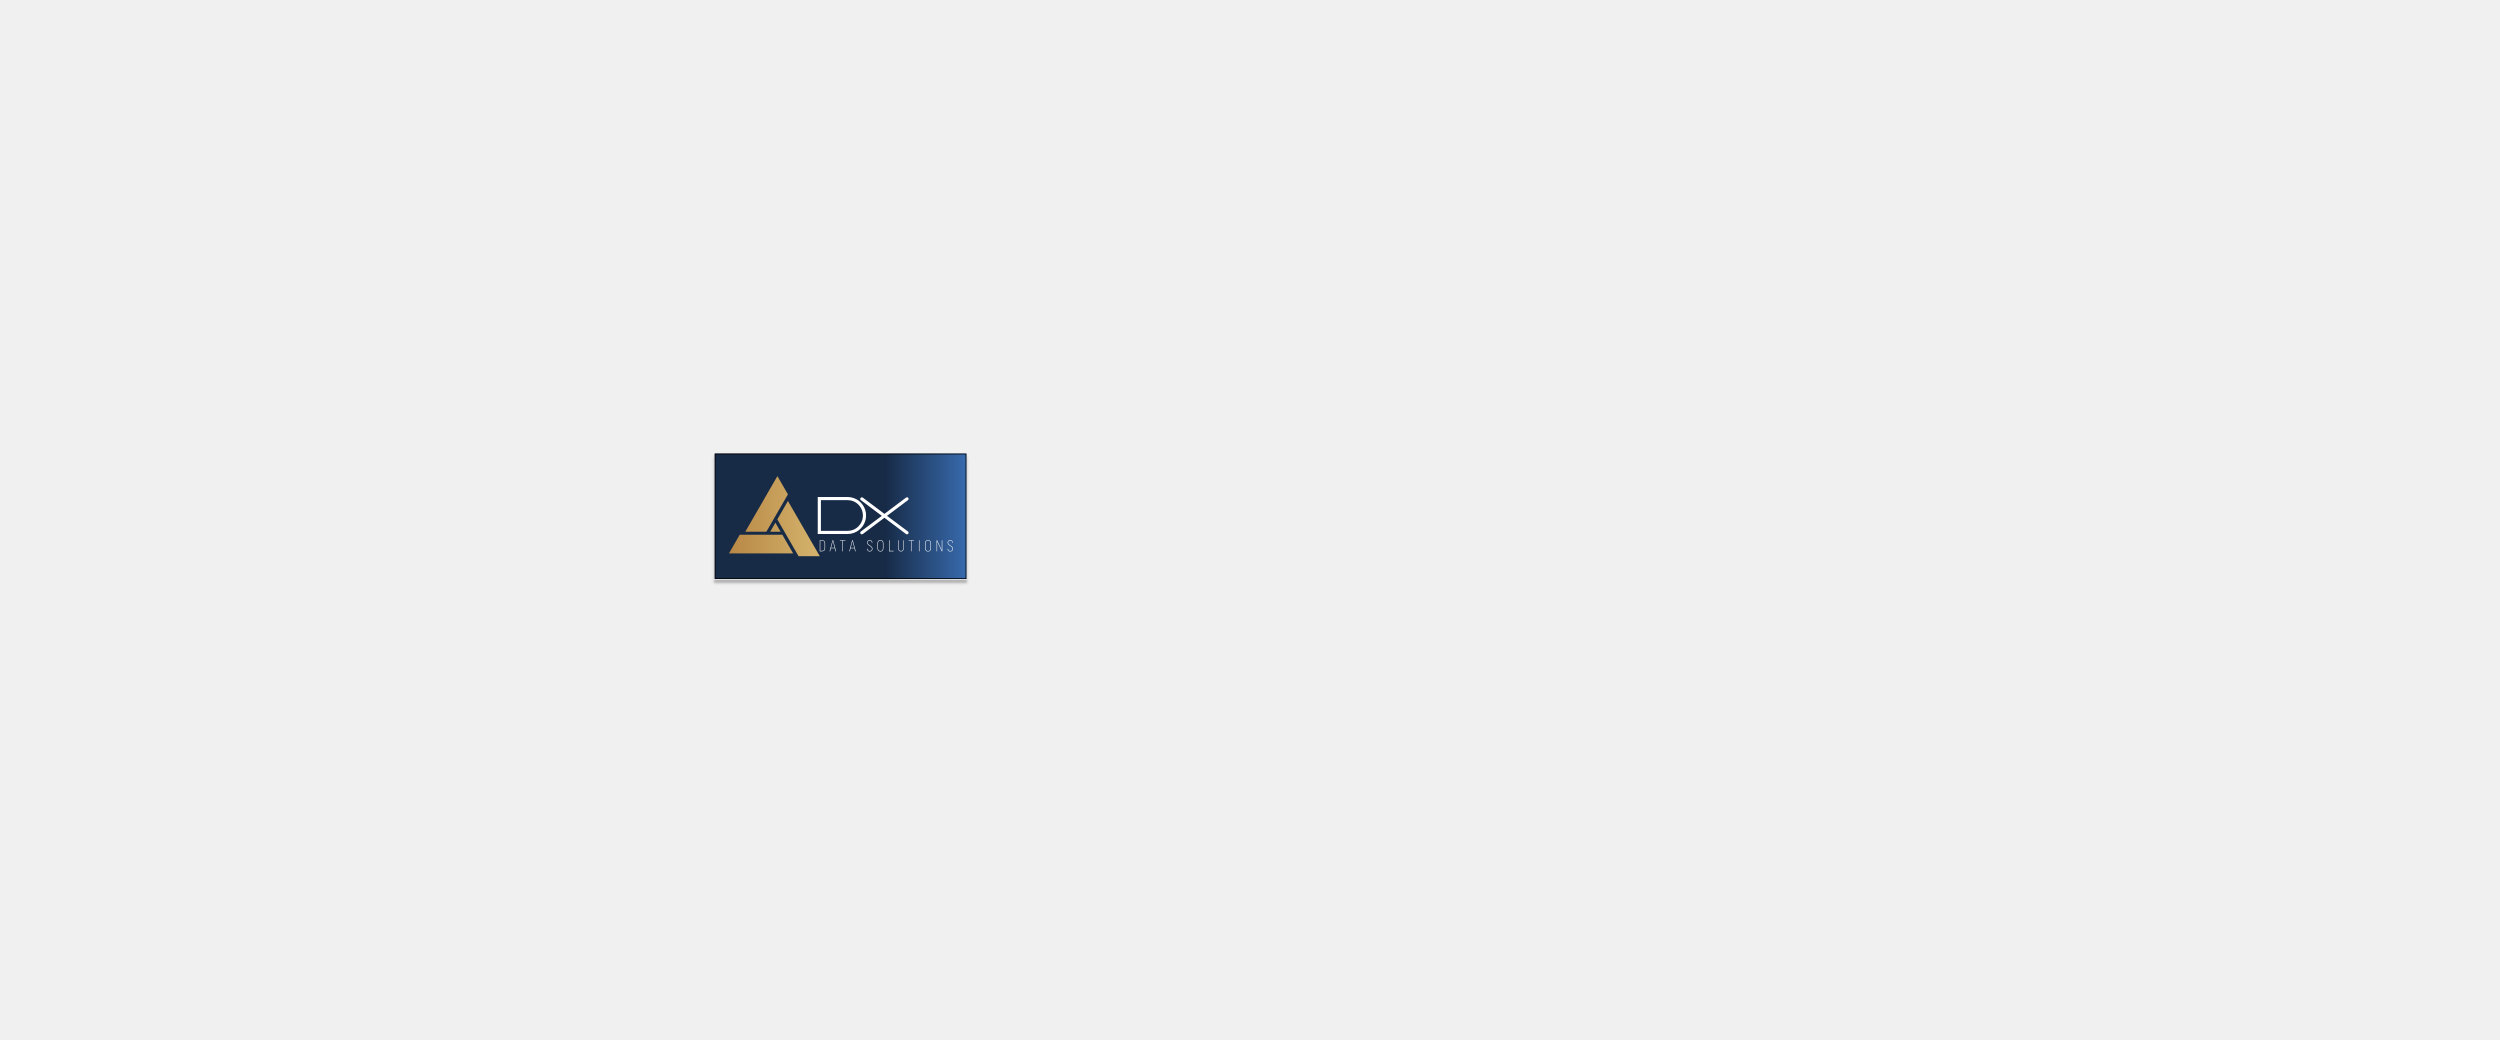
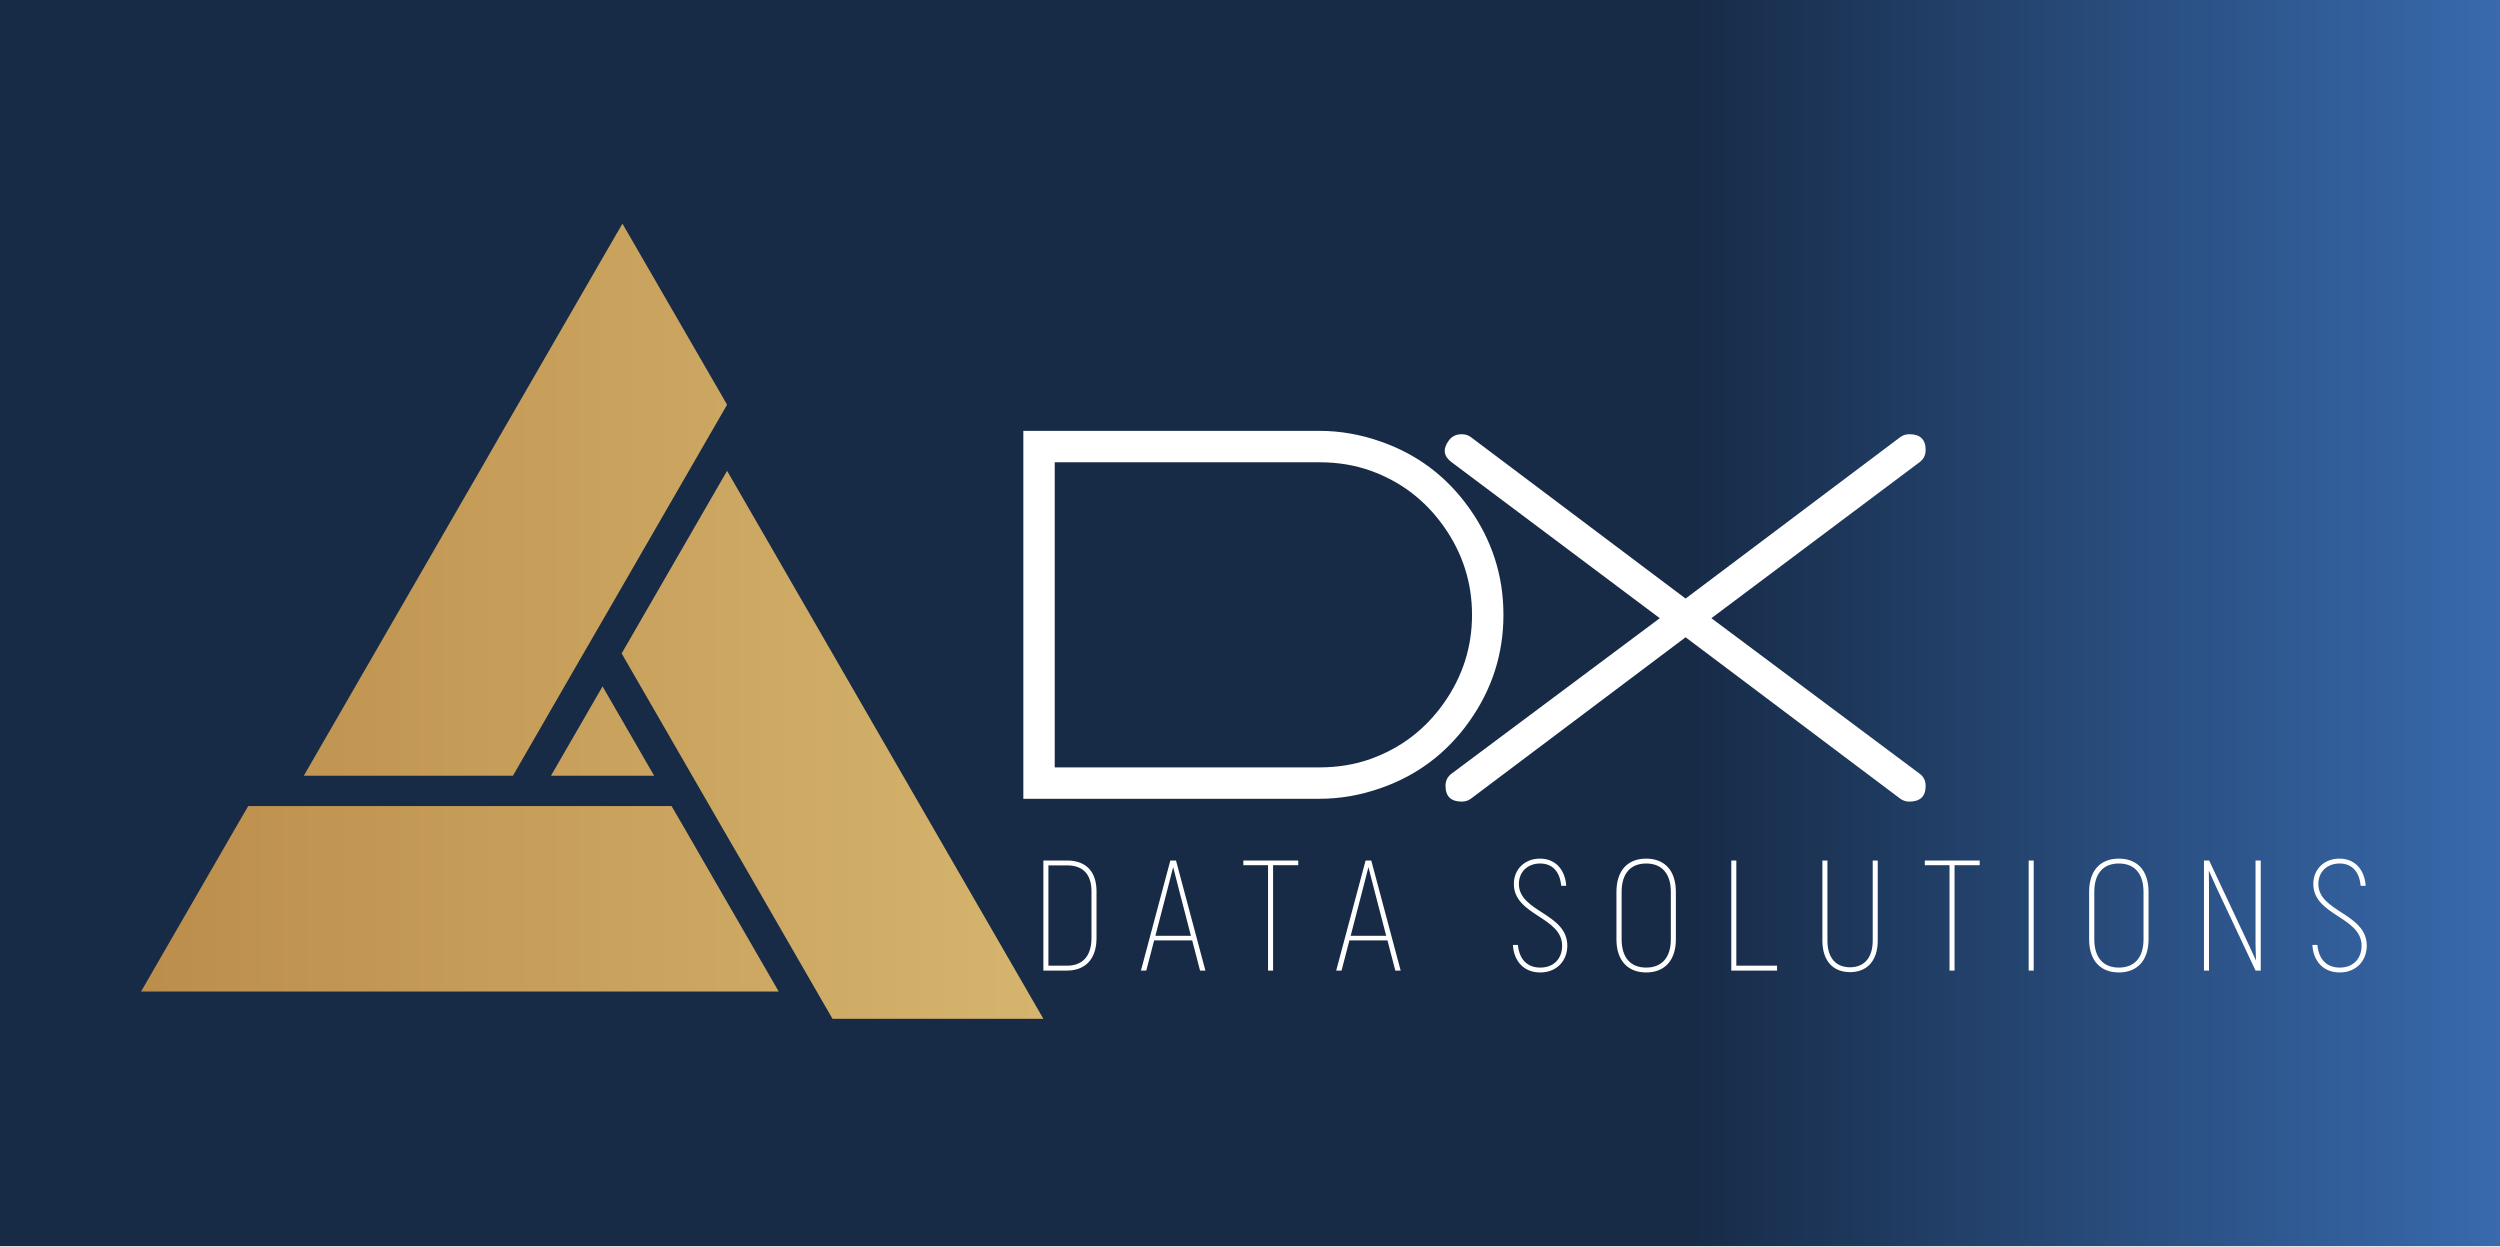
- <svg xmlns="http://www.w3.org/2000/svg" width="3169" height="1318" viewBox="0 0 3169 1318" fill="none">
-   <g filter="url(#filter0_d_5_14)">
-     <path d="M906 575H1225V734H906V575Z" fill="url(#paint0_linear_5_14)" />
-     <path d="M906.5 575.5H1224.5V733.5H906.5V575.5Z" stroke="black" />
-   </g>
-   <path d="M1005.36 701.516H924L933.606 684.881L935.822 681.035L937.674 677.853H991.687L993.54 681.035L995.756 684.881L1005.36 701.516Z" fill="url(#paint1_linear_5_14)" />
-   <path d="M998.776 626.639L982.887 654.169L980.45 658.378L971.448 673.986H944.763L967.118 635.258L969.534 631.049L982.987 607.748L985.424 603.539L998.776 626.639Z" fill="url(#paint2_linear_5_14)" />
-   <path d="M1039.14 705H1012.23L1010.22 701.516L1000.63 684.881L998.394 681.035L996.561 677.853L994.326 673.986L985.324 658.378L998.776 635.077L1023.47 677.853L1027.51 684.881L1039.14 705Z" fill="url(#paint3_linear_5_14)" />
-   <path d="M976.301 673.986H989.472L982.887 662.587L976.301 673.986Z" fill="url(#paint4_linear_5_14)" />
-   <path d="M1082.17 631.338C1079.59 630.431 1076.99 629.978 1074.36 629.978H1036.58V676.926H1074.36C1076.99 676.926 1079.59 676.473 1082.17 675.567C1086.84 673.944 1090.62 671.094 1093.51 667.014C1096.4 662.935 1097.84 658.414 1097.84 653.452C1097.84 648.49 1096.4 643.969 1093.51 639.89C1090.62 635.811 1086.84 632.96 1082.17 631.338ZM1080.88 671.845C1078.87 672.561 1076.7 672.919 1074.36 672.919H1040.58V633.986H1074.36C1076.7 633.986 1078.87 634.344 1080.88 635.059C1084.74 636.443 1087.87 638.828 1090.25 642.216C1092.64 645.604 1093.83 649.349 1093.83 653.452C1093.83 657.556 1092.64 661.301 1090.25 664.689C1087.87 668.076 1084.74 670.461 1080.88 671.845ZM1150.92 673.706L1124.37 653.881L1150.92 633.986C1151.45 633.604 1151.71 633.079 1151.71 632.411C1151.71 631.075 1151.02 630.407 1149.64 630.407C1149.21 630.407 1148.83 630.527 1148.49 630.765L1121.08 651.377L1093.67 630.765C1093.34 630.527 1092.95 630.407 1092.52 630.407C1091.81 630.407 1091.26 630.67 1090.88 631.194C1090.07 632.292 1090.19 633.222 1091.24 633.986L1117.79 653.882L1091.24 673.706C1090.71 674.088 1090.45 674.612 1090.45 675.28C1090.45 676.616 1091.14 677.284 1092.52 677.284C1092.95 677.284 1093.34 677.165 1093.67 676.926L1121.08 656.315L1148.49 676.926C1148.83 677.165 1149.21 677.284 1149.64 677.284C1151.02 677.284 1151.71 676.616 1151.71 675.28C1151.71 674.612 1151.45 674.087 1150.92 673.706Z" fill="white" />
-   <path d="M1039.14 698.845V684.801H1042.14C1044.53 684.801 1045.92 686.165 1045.92 688.733V694.712C1045.92 697.34 1044.51 698.845 1042.14 698.845H1039.14ZM1039.78 698.223H1042.14C1044.13 698.223 1045.27 696.999 1045.27 694.692V688.753C1045.27 686.506 1044.15 685.423 1042.14 685.423H1039.78V698.223ZM1059.13 698.845L1058.12 694.993H1053.27L1052.27 698.845H1051.58L1055.33 684.801H1056.06L1059.81 698.845H1059.13ZM1053.43 694.411H1057.96L1056.48 688.693C1056.2 687.63 1055.94 686.547 1055.7 685.644C1055.46 686.547 1055.19 687.63 1054.91 688.693L1053.43 694.411ZM1071.65 684.801V685.403H1068.44V698.845H1067.8V685.403H1064.65V684.801H1071.65ZM1084.04 698.845L1083.04 694.993H1078.18L1077.18 698.845H1076.5L1080.25 684.801H1080.97L1084.72 698.845H1084.04ZM1078.34 694.411H1082.88L1081.39 688.693C1081.11 687.63 1080.85 686.547 1080.61 685.644C1080.37 686.547 1080.11 687.63 1079.83 688.693L1078.34 694.411ZM1102.54 699.086C1100.43 699.086 1099.17 697.641 1099.05 695.575H1099.69C1099.85 697.38 1100.85 698.464 1102.54 698.464C1104.32 698.464 1105.33 697.26 1105.33 695.675C1105.33 691.984 1099.17 691.823 1099.17 687.79C1099.17 685.925 1100.55 684.56 1102.5 684.56C1104.44 684.56 1105.71 685.925 1105.85 688.031H1105.21C1105.05 686.185 1104.06 685.182 1102.52 685.182C1100.93 685.182 1099.81 686.246 1099.81 687.79C1099.81 691.382 1105.99 691.522 1105.99 695.675C1105.99 697.541 1104.69 699.086 1102.54 699.086ZM1116.05 699.086C1113.72 699.086 1112.26 697.581 1112.26 694.853V688.814C1112.26 686.045 1113.72 684.56 1116.05 684.56C1118.38 684.56 1119.84 686.045 1119.84 688.814V694.853C1119.84 697.581 1118.38 699.086 1116.05 699.086ZM1116.05 698.464C1118 698.464 1119.2 697.24 1119.2 694.853V688.814C1119.2 686.406 1118 685.182 1116.05 685.182C1114.1 685.182 1112.92 686.406 1112.92 688.814V694.853C1112.92 697.24 1114.1 698.464 1116.05 698.464ZM1127.55 698.223H1132.75V698.845H1126.91V684.801H1127.55V698.223ZM1142.07 699.046C1139.92 699.046 1138.54 697.641 1138.54 695.013V684.801H1139.18V695.013C1139.18 697.28 1140.3 698.424 1142.07 698.424C1143.81 698.424 1144.96 697.28 1144.96 695.013V684.801H1145.6V695.013C1145.6 697.641 1144.2 699.046 1142.07 699.046ZM1158.61 684.801V685.403H1155.4V698.845H1154.76V685.403H1151.61V684.801H1158.61ZM1164.86 684.801H1165.5V698.845H1164.86V684.801ZM1176.36 699.086C1174.04 699.086 1172.57 697.581 1172.57 694.853V688.814C1172.57 686.045 1174.04 684.56 1176.36 684.56C1178.69 684.56 1180.15 686.045 1180.15 688.814V694.853C1180.15 697.581 1178.69 699.086 1176.36 699.086ZM1176.36 698.464C1178.31 698.464 1179.51 697.24 1179.51 694.853V688.814C1179.51 686.406 1178.31 685.182 1176.36 685.182C1174.42 685.182 1173.23 686.406 1173.23 688.814V694.853C1173.23 697.24 1174.42 698.464 1176.36 698.464ZM1193.81 684.801H1194.47V698.845H1193.81L1188.75 688.111C1188.47 687.51 1188.09 686.647 1187.87 686.125H1187.85C1187.85 686.807 1187.87 687.63 1187.87 688.332V698.845H1187.23V684.801H1187.89L1192.9 695.474C1193.2 696.116 1193.59 696.939 1193.85 697.521H1193.87C1193.85 696.919 1193.81 696.116 1193.81 695.454V684.801ZM1204.55 699.086C1202.44 699.086 1201.18 697.641 1201.06 695.575H1201.7C1201.86 697.38 1202.86 698.464 1204.55 698.464C1206.33 698.464 1207.34 697.26 1207.34 695.675C1207.34 691.984 1201.18 691.823 1201.18 687.79C1201.18 685.925 1202.56 684.56 1204.51 684.56C1206.46 684.56 1207.72 685.925 1207.86 688.031H1207.22C1207.06 686.185 1206.07 685.182 1204.53 685.182C1202.94 685.182 1201.82 686.246 1201.82 687.79C1201.82 691.382 1208 691.522 1208 695.675C1208 697.541 1206.7 699.086 1204.55 699.086Z" fill="white" />
+ <svg xmlns="http://www.w3.org/2000/svg" width="319" height="159" viewBox="0 0 319 159" fill="none">
+   <path d="M0 0H319V159H0V0Z" fill="url(#paint0_linear_5_20)" />
+   <path d="M99.362 126.516H18L27.606 109.881L29.822 106.035L31.674 102.853H85.688L87.54 106.035L89.755 109.881L99.362 126.516Z" fill="url(#paint1_linear_5_20)" />
+   <path d="M92.776 51.639L76.887 79.169L74.45 83.378L65.448 98.986H38.763L61.118 60.258L63.535 56.049L76.987 32.748L79.424 28.539L92.776 51.639Z" fill="url(#paint2_linear_5_20)" />
+   <path d="M133.135 130H106.229L104.215 126.516L94.629 109.881L92.394 106.035L90.561 102.853L88.326 98.986L79.323 83.378L92.776 60.077L121.515 109.881L133.135 130Z" fill="url(#paint3_linear_5_20)" />
+   <path d="M70.301 98.986H83.472L76.887 87.587L70.301 98.986Z" fill="url(#paint4_linear_5_20)" />
+   <path d="M176.165 56.337C173.589 55.431 170.989 54.978 168.365 54.978H130.577V101.926H168.365C170.989 101.926 173.589 101.473 176.165 100.567C180.841 98.944 184.623 96.094 187.509 92.014C190.395 87.935 191.839 83.414 191.839 78.452C191.839 73.49 190.395 68.969 187.509 64.89C184.622 60.81 180.841 57.96 176.165 56.337ZM174.877 96.845C172.873 97.561 170.702 97.919 168.365 97.919H134.584V58.986H168.365C170.702 58.986 172.873 59.344 174.877 60.059C178.742 61.443 181.867 63.828 184.253 67.216C186.638 70.604 187.831 74.349 187.831 78.452C187.831 82.556 186.638 86.301 184.253 89.689C181.867 93.076 178.742 95.461 174.877 96.845ZM244.924 98.706L218.373 78.882L244.924 58.986C245.449 58.604 245.712 58.079 245.712 57.411C245.712 56.075 245.02 55.407 243.636 55.407C243.207 55.407 242.825 55.526 242.491 55.765L215.081 76.377L187.67 55.765C187.336 55.526 186.954 55.407 186.525 55.407C185.809 55.407 185.26 55.67 184.879 56.194C184.068 57.292 184.187 58.222 185.237 58.986L211.788 78.882L185.237 98.706C184.712 99.088 184.449 99.612 184.449 100.28C184.449 101.616 185.141 102.284 186.525 102.284C186.954 102.284 187.336 102.165 187.67 101.926L215.081 81.315L242.491 101.926C242.825 102.165 243.207 102.284 243.636 102.284C245.02 102.284 245.712 101.616 245.712 100.28C245.712 99.612 245.449 99.088 244.924 98.706Z" fill="white" />
+   <path d="M133.135 123.845V109.801H136.145C138.532 109.801 139.916 111.165 139.916 113.733V119.712C139.916 122.34 138.512 123.845 136.145 123.845H133.135ZM133.777 123.223H136.145C138.131 123.223 139.274 121.999 139.274 119.692V113.753C139.274 111.506 138.151 110.423 136.145 110.423H133.777V123.223ZM153.127 123.845L152.123 119.993H147.268L146.265 123.845H145.583L149.335 109.801H150.057L153.809 123.845H153.127ZM147.429 119.411H151.963L150.478 113.693C150.197 112.63 149.937 111.547 149.696 110.644C149.455 111.547 149.194 112.63 148.913 113.693L147.429 119.411ZM165.655 109.801V110.403H162.445V123.845H161.803V110.403H158.653V109.801H165.655ZM178.043 123.845L177.039 119.993H172.184L171.181 123.845H170.499L174.251 109.801H174.973L178.725 123.845H178.043ZM172.345 119.411H176.879L175.394 113.693C175.113 112.63 174.853 111.547 174.612 110.644C174.371 111.547 174.11 112.63 173.829 113.693L172.345 119.411ZM196.538 124.086C194.432 124.086 193.168 122.641 193.047 120.575H193.689C193.85 122.38 194.853 123.464 196.538 123.464C198.324 123.464 199.327 122.26 199.327 120.675C199.327 116.984 193.168 116.823 193.168 112.79C193.168 110.925 194.552 109.56 196.498 109.56C198.444 109.56 199.708 110.925 199.849 113.031H199.207C199.046 111.185 198.063 110.182 196.518 110.182C194.933 110.182 193.81 111.246 193.81 112.79C193.81 116.382 199.989 116.522 199.989 120.675C199.989 122.541 198.685 124.086 196.538 124.086ZM210.05 124.086C207.722 124.086 206.258 122.581 206.258 119.853V113.814C206.258 111.045 207.722 109.56 210.05 109.56C212.377 109.56 213.841 111.045 213.841 113.814V119.853C213.841 122.581 212.377 124.086 210.05 124.086ZM210.05 123.464C211.996 123.464 213.199 122.24 213.199 119.853V113.814C213.199 111.406 211.996 110.182 210.05 110.182C208.103 110.182 206.92 111.406 206.92 113.814V119.853C206.92 122.24 208.103 123.464 210.05 123.464ZM221.555 123.223H226.751V123.845H220.913V109.801H221.555V123.223ZM236.069 124.046C233.922 124.046 232.538 122.641 232.538 120.013V109.801H233.18V120.013C233.18 122.28 234.303 123.424 236.069 123.424C237.814 123.424 238.958 122.28 238.958 120.013V109.801H239.6V120.013C239.6 122.641 238.196 124.046 236.069 124.046ZM252.61 109.801V110.403H249.4V123.845H248.758V110.403H245.608V109.801H252.61ZM258.858 109.801H259.5V123.845H258.858V109.801ZM270.363 124.086C268.036 124.086 266.571 122.581 266.571 119.853V113.814C266.571 111.045 268.036 109.56 270.363 109.56C272.69 109.56 274.155 111.045 274.155 113.814V119.853C274.155 122.581 272.69 124.086 270.363 124.086ZM270.363 123.464C272.309 123.464 273.513 122.24 273.513 119.853V113.814C273.513 111.406 272.309 110.182 270.363 110.182C268.417 110.182 267.233 111.406 267.233 113.814V119.853C267.233 122.24 268.417 123.464 270.363 123.464ZM287.807 109.801H288.469V123.845H287.807L282.751 113.111C282.47 112.51 282.089 111.647 281.868 111.125H281.848C281.848 111.807 281.868 112.63 281.868 113.332V123.845H281.226V109.801H281.888L286.904 120.474C287.205 121.116 287.586 121.939 287.847 122.521H287.867C287.847 121.919 287.807 121.116 287.807 120.454V109.801ZM298.549 124.086C296.443 124.086 295.179 122.641 295.058 120.575H295.7C295.861 122.38 296.864 123.464 298.549 123.464C300.335 123.464 301.338 122.26 301.338 120.675C301.338 116.984 295.179 116.823 295.179 112.79C295.179 110.925 296.563 109.56 298.509 109.56C300.455 109.56 301.719 110.925 301.86 113.031H301.218C301.057 111.185 300.074 110.182 298.529 110.182C296.944 110.182 295.821 111.246 295.821 112.79C295.821 116.382 302 116.522 302 120.675C302 122.541 300.696 124.086 298.549 124.086Z" fill="white" />
  <defs>
-     <filter id="filter0_d_5_14" x="902" y="575" width="327" height="167" filterUnits="userSpaceOnUse" color-interpolation-filters="sRGB">
-       <feFlood flood-opacity="0" result="BackgroundImageFix" />
-       <feColorMatrix in="SourceAlpha" type="matrix" values="0 0 0 0 0 0 0 0 0 0 0 0 0 0 0 0 0 0 127 0" result="hardAlpha" />
-       <feOffset dy="4" />
-       <feGaussianBlur stdDeviation="2" />
-       <feComposite in2="hardAlpha" operator="out" />
-       <feColorMatrix type="matrix" values="0 0 0 0 0 0 0 0 0 0 0 0 0 0 0 0 0 0 0.25 0" />
-       <feBlend mode="normal" in2="BackgroundImageFix" result="effect1_dropShadow_5_14" />
-       <feBlend mode="normal" in="SourceGraphic" in2="effect1_dropShadow_5_14" result="shape" />
-     </filter>
-     <linearGradient id="paint0_linear_5_14" x1="906" y1="654.5" x2="1225" y2="654.5" gradientUnits="userSpaceOnUse">
+     <linearGradient id="paint0_linear_5_20" x1="0" y1="79.5" x2="319" y2="79.5" gradientUnits="userSpaceOnUse">
      <stop offset="0.677" stop-color="#172B47" />
      <stop offset="1" stop-color="#386AAD" />
    </linearGradient>
-     <linearGradient id="paint1_linear_5_14" x1="924" y1="603.539" x2="1208" y2="603.539" gradientUnits="userSpaceOnUse">
+     <linearGradient id="paint1_linear_5_20" x1="0" y1="0" x2="319" y2="0" gradientUnits="userSpaceOnUse">
      <stop stop-color="#B88746" />
      <stop offset="1" stop-color="#FDF5A6" />
    </linearGradient>
-     <linearGradient id="paint2_linear_5_14" x1="924" y1="603.539" x2="1208" y2="603.539" gradientUnits="userSpaceOnUse">
+     <linearGradient id="paint2_linear_5_20" x1="0" y1="0" x2="319" y2="0" gradientUnits="userSpaceOnUse">
      <stop stop-color="#B88746" />
      <stop offset="1" stop-color="#FDF5A6" />
    </linearGradient>
-     <linearGradient id="paint3_linear_5_14" x1="924" y1="603.539" x2="1208" y2="603.539" gradientUnits="userSpaceOnUse">
+     <linearGradient id="paint3_linear_5_20" x1="0" y1="0" x2="319" y2="0" gradientUnits="userSpaceOnUse">
      <stop stop-color="#B88746" />
      <stop offset="1" stop-color="#FDF5A6" />
    </linearGradient>
-     <linearGradient id="paint4_linear_5_14" x1="924" y1="603.539" x2="1208" y2="603.539" gradientUnits="userSpaceOnUse">
+     <linearGradient id="paint4_linear_5_20" x1="0" y1="0" x2="319" y2="0" gradientUnits="userSpaceOnUse">
      <stop stop-color="#B88746" />
      <stop offset="1" stop-color="#FDF5A6" />
    </linearGradient>
  </defs>
</svg>
